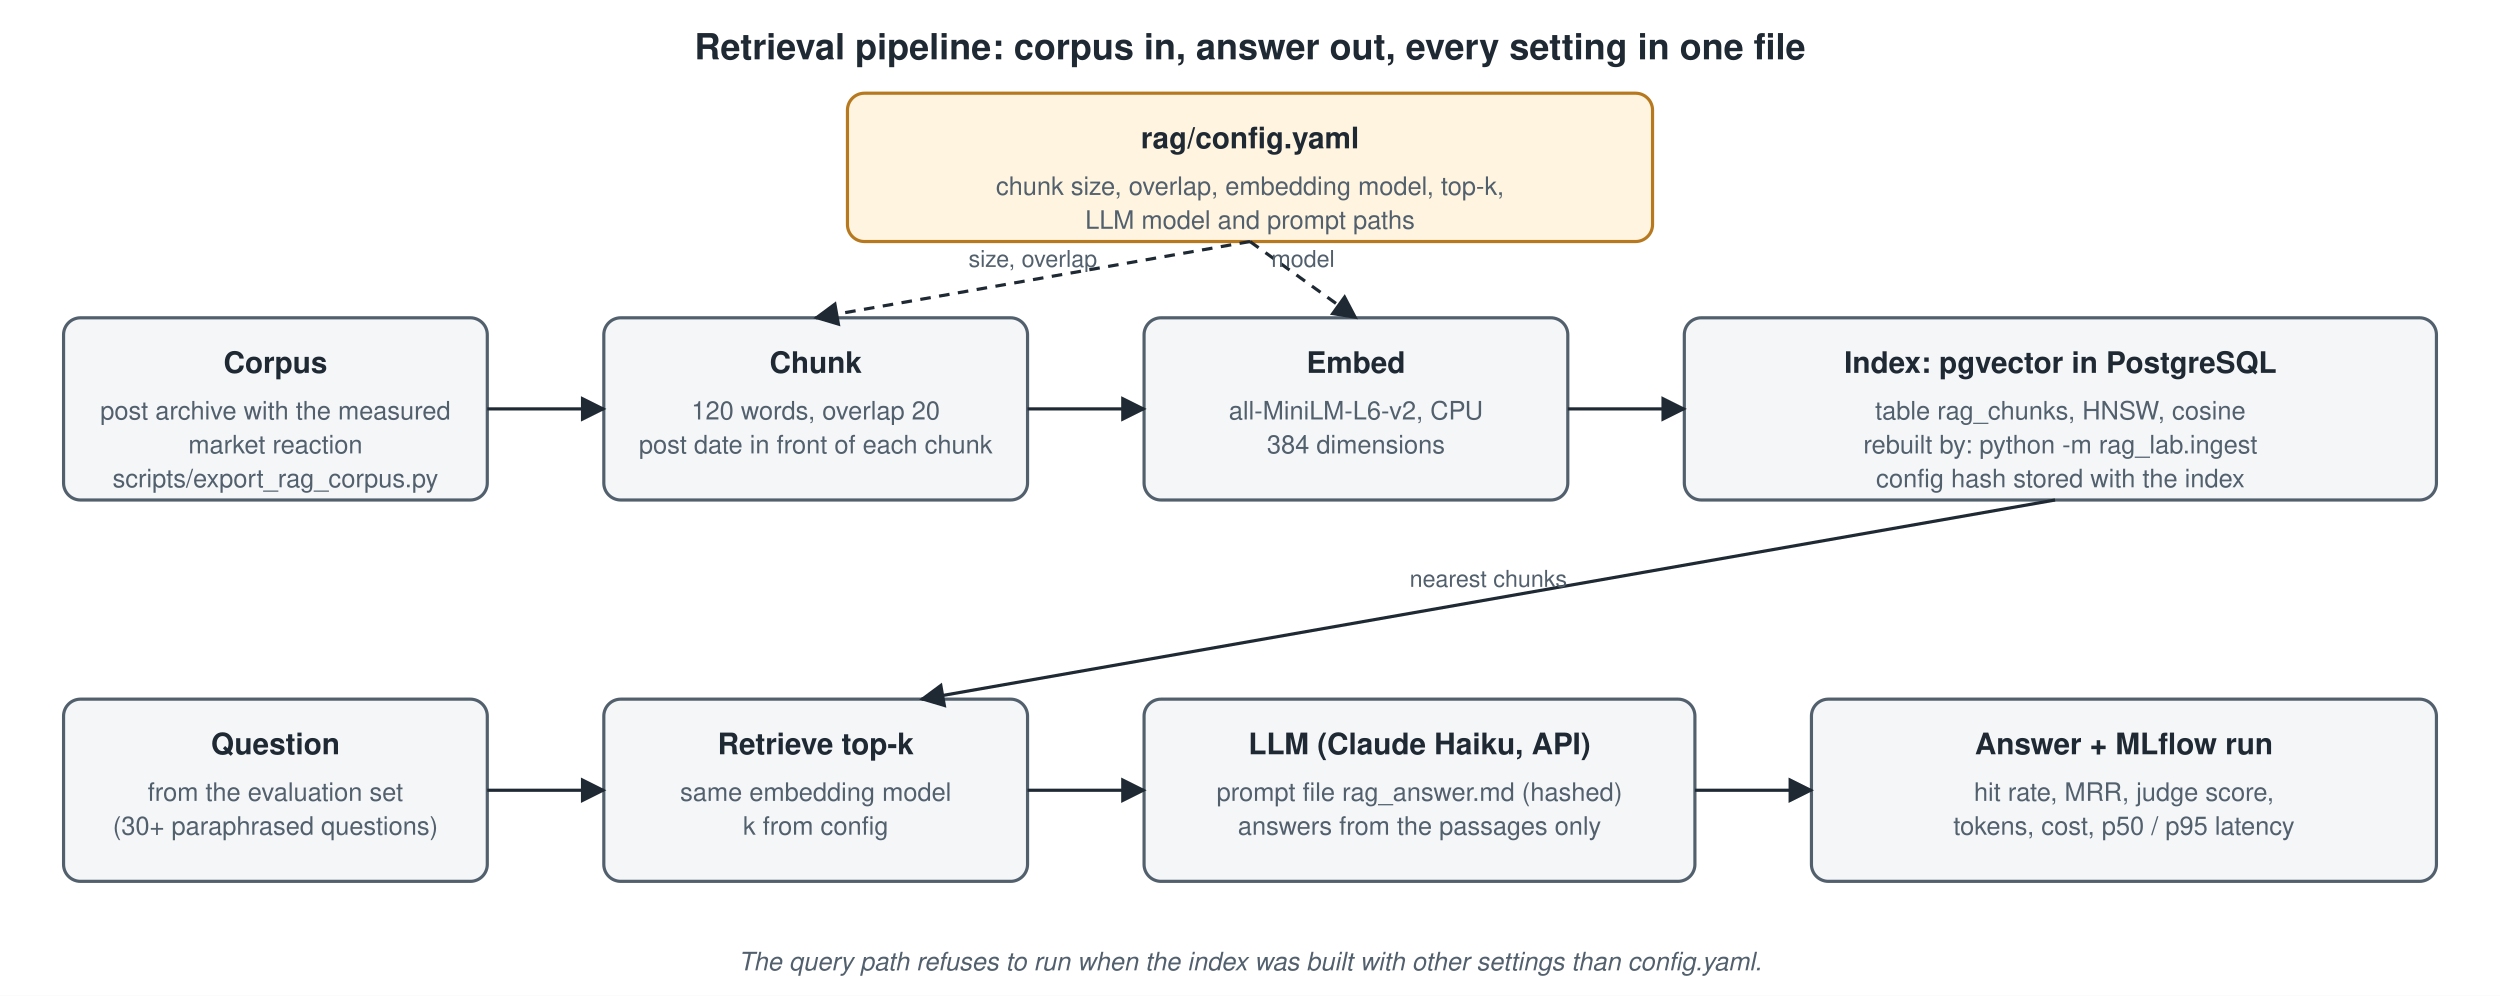
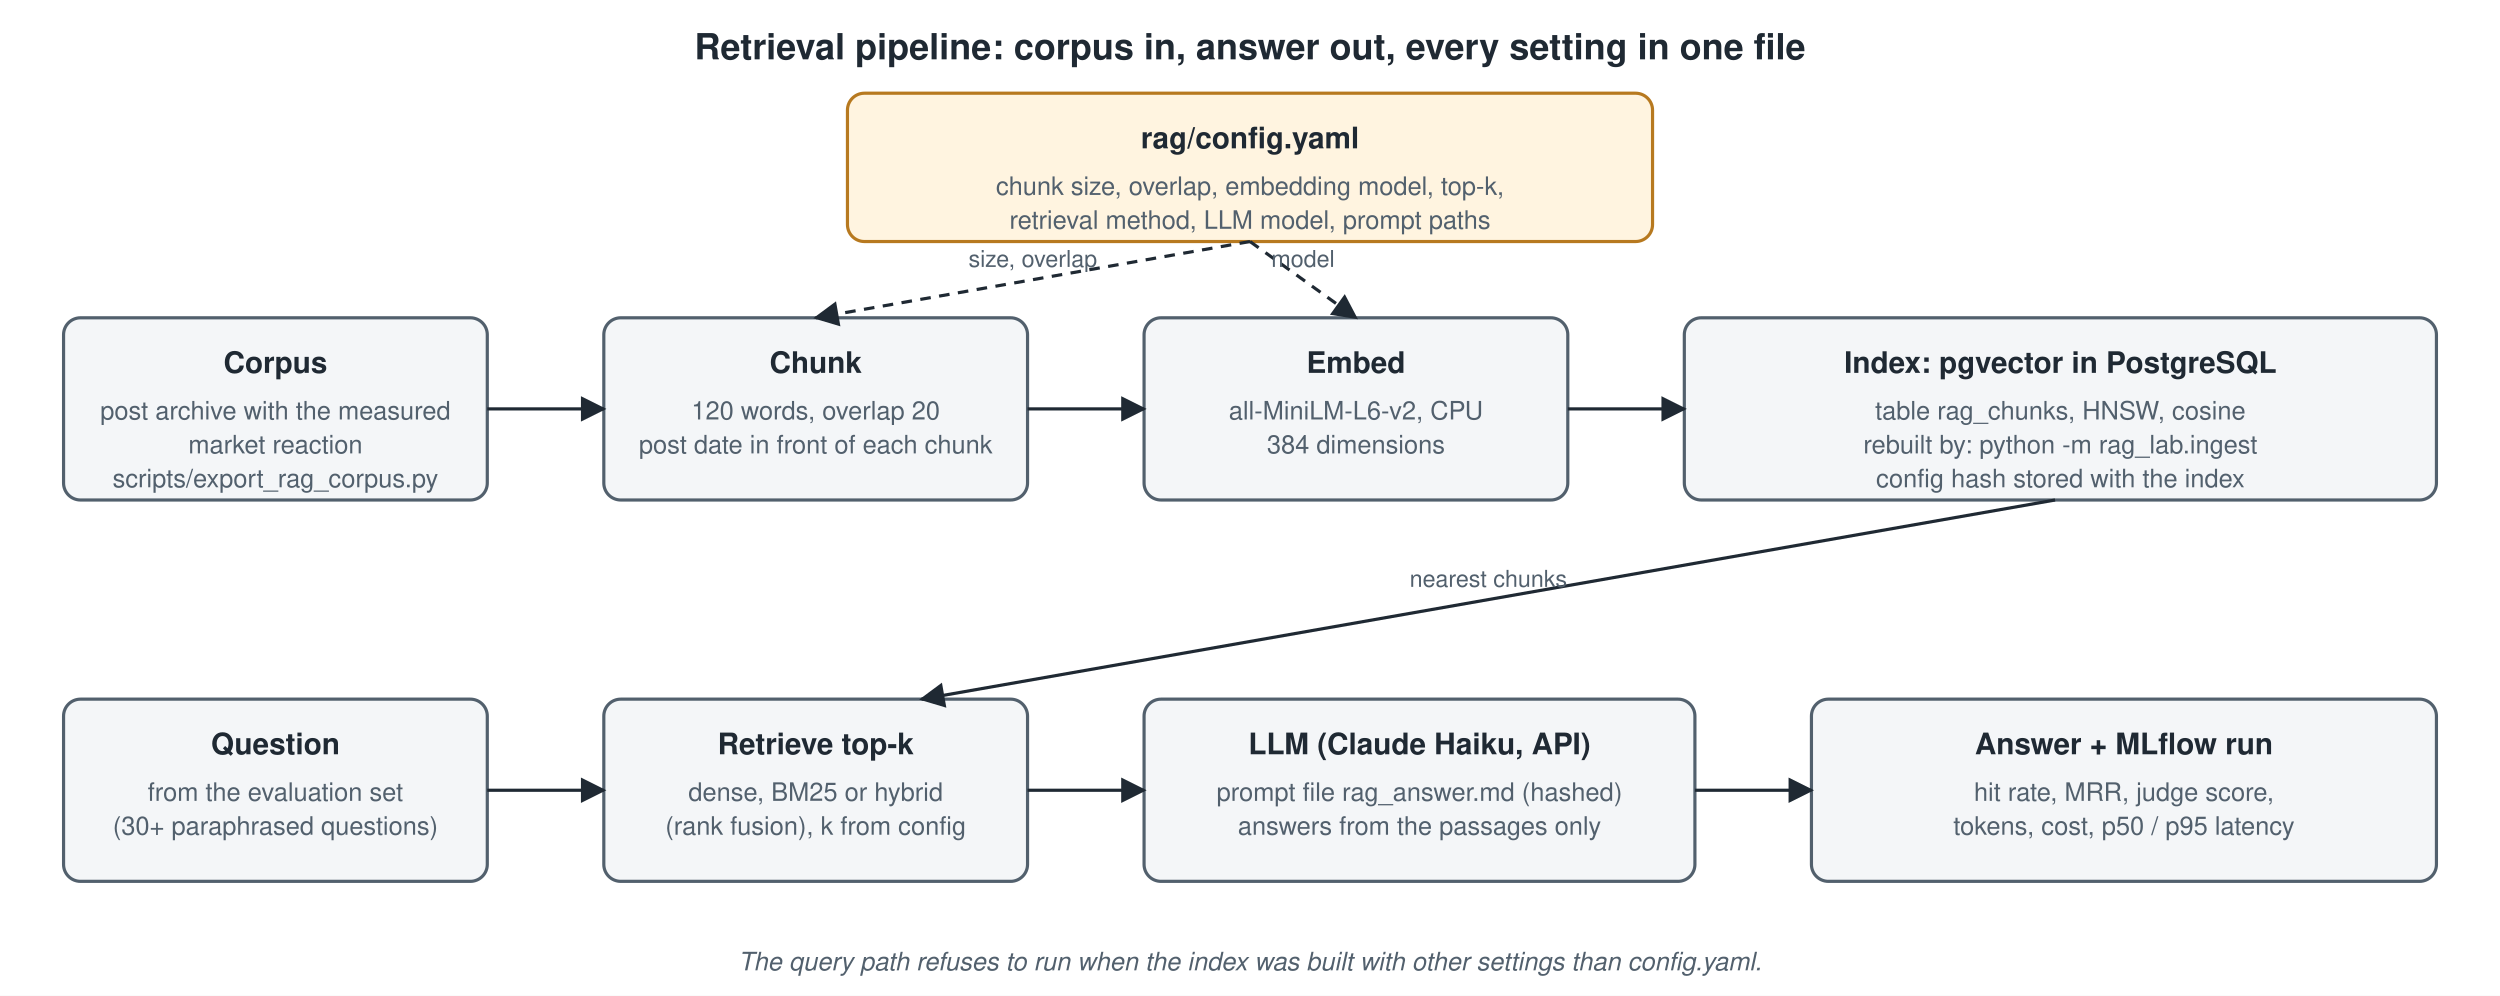
<svg xmlns="http://www.w3.org/2000/svg" width="1180" height="470" viewBox="0 0 1180 470">
  <defs>
    <marker id="ah" viewBox="0 0 10 10" refX="9" refY="5" markerWidth="8" markerHeight="8" orient="auto-start-reverse">
      <path d="M 0 0 L 10 5 L 0 10 z" fill="#1f2933" />
    </marker>
  </defs>
  <rect width="1180" height="470" fill="#ffffff" />
  <text x="590.0" y="28" font-family="Helvetica, Arial, sans-serif" font-size="17" font-weight="700" text-anchor="middle" fill="#1f2933">Retrieval pipeline: corpus in, answer out, every setting in one file</text>
  <rect x="400" y="44" width="380" height="70" rx="8" fill="#fff4e0" stroke="#b7791f" stroke-width="1.5" />
  <text x="590.0" y="70" font-family="Helvetica, Arial, sans-serif" font-size="14" font-weight="700" text-anchor="middle" fill="#1f2933">rag/config.yaml</text>
  <text x="590.0" y="92" font-family="Helvetica, Arial, sans-serif" font-size="12" text-anchor="middle" fill="#52606d">chunk size, overlap, embedding model, top-k,</text>
-   <text x="590.0" y="108" font-family="Helvetica, Arial, sans-serif" font-size="12" text-anchor="middle" fill="#52606d">LLM model and prompt paths</text>
+   <text x="590.0" y="108" font-family="Helvetica, Arial, sans-serif" font-size="12" text-anchor="middle" fill="#52606d">retrieval method, LLM model, prompt paths</text>
  <rect x="30" y="150" width="200" height="86" rx="8" fill="#f4f6f8" stroke="#52606d" stroke-width="1.5" />
  <text x="130.0" y="176" font-family="Helvetica, Arial, sans-serif" font-size="14" font-weight="700" text-anchor="middle" fill="#1f2933">Corpus</text>
  <text x="130.0" y="198" font-family="Helvetica, Arial, sans-serif" font-size="12" text-anchor="middle" fill="#52606d">post archive with the measured</text>
  <text x="130.0" y="214" font-family="Helvetica, Arial, sans-serif" font-size="12" text-anchor="middle" fill="#52606d">market reaction</text>
  <text x="130.0" y="230" font-family="Helvetica, Arial, sans-serif" font-size="12" text-anchor="middle" fill="#52606d">scripts/export_rag_corpus.py</text>
  <rect x="285" y="150" width="200" height="86" rx="8" fill="#f4f6f8" stroke="#52606d" stroke-width="1.5" />
  <text x="385.0" y="176" font-family="Helvetica, Arial, sans-serif" font-size="14" font-weight="700" text-anchor="middle" fill="#1f2933">Chunk</text>
  <text x="385.0" y="198" font-family="Helvetica, Arial, sans-serif" font-size="12" text-anchor="middle" fill="#52606d">120 words, overlap 20</text>
  <text x="385.0" y="214" font-family="Helvetica, Arial, sans-serif" font-size="12" text-anchor="middle" fill="#52606d">post date in front of each chunk</text>
  <rect x="540" y="150" width="200" height="86" rx="8" fill="#f4f6f8" stroke="#52606d" stroke-width="1.5" />
  <text x="640.0" y="176" font-family="Helvetica, Arial, sans-serif" font-size="14" font-weight="700" text-anchor="middle" fill="#1f2933">Embed</text>
  <text x="640.0" y="198" font-family="Helvetica, Arial, sans-serif" font-size="12" text-anchor="middle" fill="#52606d">all-MiniLM-L6-v2, CPU</text>
  <text x="640.0" y="214" font-family="Helvetica, Arial, sans-serif" font-size="12" text-anchor="middle" fill="#52606d">384 dimensions</text>
  <rect x="795" y="150" width="355" height="86" rx="8" fill="#f4f6f8" stroke="#52606d" stroke-width="1.5" />
  <text x="972.5" y="176" font-family="Helvetica, Arial, sans-serif" font-size="14" font-weight="700" text-anchor="middle" fill="#1f2933">Index: pgvector in PostgreSQL</text>
  <text x="972.5" y="198" font-family="Helvetica, Arial, sans-serif" font-size="12" text-anchor="middle" fill="#52606d">table rag_chunks, HNSW, cosine</text>
  <text x="972.5" y="214" font-family="Helvetica, Arial, sans-serif" font-size="12" text-anchor="middle" fill="#52606d">rebuilt by: python -m rag_lab.ingest</text>
  <text x="972.5" y="230" font-family="Helvetica, Arial, sans-serif" font-size="12" text-anchor="middle" fill="#52606d">config hash stored with the index</text>
  <line x1="230" y1="193" x2="285" y2="193" stroke="#1f2933" stroke-width="1.5" marker-end="url(#ah)" />
  <line x1="485" y1="193" x2="540" y2="193" stroke="#1f2933" stroke-width="1.5" marker-end="url(#ah)" />
  <line x1="740" y1="193" x2="795" y2="193" stroke="#1f2933" stroke-width="1.5" marker-end="url(#ah)" />
  <line x1="590" y1="114" x2="385" y2="150" stroke="#1f2933" stroke-width="1.5" stroke-dasharray="5 4" marker-end="url(#ah)" />
  <text x="487.5" y="126.0" font-family="Helvetica, Arial, sans-serif" font-size="11" text-anchor="middle" fill="#52606d">size, overlap</text>
  <line x1="590" y1="114" x2="640" y2="150" stroke="#1f2933" stroke-width="1.5" stroke-dasharray="5 4" marker-end="url(#ah)" />
  <text x="615.0" y="126.0" font-family="Helvetica, Arial, sans-serif" font-size="11" text-anchor="middle" fill="#52606d">model</text>
  <rect x="30" y="330" width="200" height="86" rx="8" fill="#f4f6f8" stroke="#52606d" stroke-width="1.5" />
  <text x="130.0" y="356" font-family="Helvetica, Arial, sans-serif" font-size="14" font-weight="700" text-anchor="middle" fill="#1f2933">Question</text>
  <text x="130.0" y="378" font-family="Helvetica, Arial, sans-serif" font-size="12" text-anchor="middle" fill="#52606d">from the evaluation set</text>
  <text x="130.0" y="394" font-family="Helvetica, Arial, sans-serif" font-size="12" text-anchor="middle" fill="#52606d">(30+ paraphrased questions)</text>
  <rect x="285" y="330" width="200" height="86" rx="8" fill="#f4f6f8" stroke="#52606d" stroke-width="1.5" />
  <text x="385.0" y="356" font-family="Helvetica, Arial, sans-serif" font-size="14" font-weight="700" text-anchor="middle" fill="#1f2933">Retrieve top-k</text>
-   <text x="385.0" y="378" font-family="Helvetica, Arial, sans-serif" font-size="12" text-anchor="middle" fill="#52606d">same embedding model</text>
-   <text x="385.0" y="394" font-family="Helvetica, Arial, sans-serif" font-size="12" text-anchor="middle" fill="#52606d">k from config</text>
+   <text x="385.0" y="378" font-family="Helvetica, Arial, sans-serif" font-size="12" text-anchor="middle" fill="#52606d">dense, BM25 or hybrid</text>
+   <text x="385.0" y="394" font-family="Helvetica, Arial, sans-serif" font-size="12" text-anchor="middle" fill="#52606d">(rank fusion), k from config</text>
  <rect x="540" y="330" width="260" height="86" rx="8" fill="#f4f6f8" stroke="#52606d" stroke-width="1.5" />
  <text x="670.0" y="356" font-family="Helvetica, Arial, sans-serif" font-size="14" font-weight="700" text-anchor="middle" fill="#1f2933">LLM (Claude Haiku, API)</text>
  <text x="670.0" y="378" font-family="Helvetica, Arial, sans-serif" font-size="12" text-anchor="middle" fill="#52606d">prompt file rag_answer.md (hashed)</text>
  <text x="670.0" y="394" font-family="Helvetica, Arial, sans-serif" font-size="12" text-anchor="middle" fill="#52606d">answers from the passages only</text>
  <rect x="855" y="330" width="295" height="86" rx="8" fill="#f4f6f8" stroke="#52606d" stroke-width="1.5" />
  <text x="1002.5" y="356" font-family="Helvetica, Arial, sans-serif" font-size="14" font-weight="700" text-anchor="middle" fill="#1f2933">Answer + MLflow run</text>
  <text x="1002.5" y="378" font-family="Helvetica, Arial, sans-serif" font-size="12" text-anchor="middle" fill="#52606d">hit rate, MRR, judge score,</text>
  <text x="1002.5" y="394" font-family="Helvetica, Arial, sans-serif" font-size="12" text-anchor="middle" fill="#52606d">tokens, cost, p50 / p95 latency</text>
  <line x1="230" y1="373" x2="285" y2="373" stroke="#1f2933" stroke-width="1.5" marker-end="url(#ah)" />
  <line x1="485" y1="373" x2="540" y2="373" stroke="#1f2933" stroke-width="1.5" marker-end="url(#ah)" />
  <line x1="800" y1="373" x2="855" y2="373" stroke="#1f2933" stroke-width="1.5" marker-end="url(#ah)" />
  <line x1="970" y1="236" x2="435" y2="330" stroke="#1f2933" stroke-width="1.5" marker-end="url(#ah)" />
  <text x="702.5" y="277.0" font-family="Helvetica, Arial, sans-serif" font-size="11" text-anchor="middle" fill="#52606d">nearest chunks</text>
  <text x="590.0" y="458" font-family="Helvetica, Arial, sans-serif" font-size="12" font-style="italic" text-anchor="middle" fill="#52606d">The query path refuses to run when the index was built with other settings than config.yaml.</text>
</svg>
